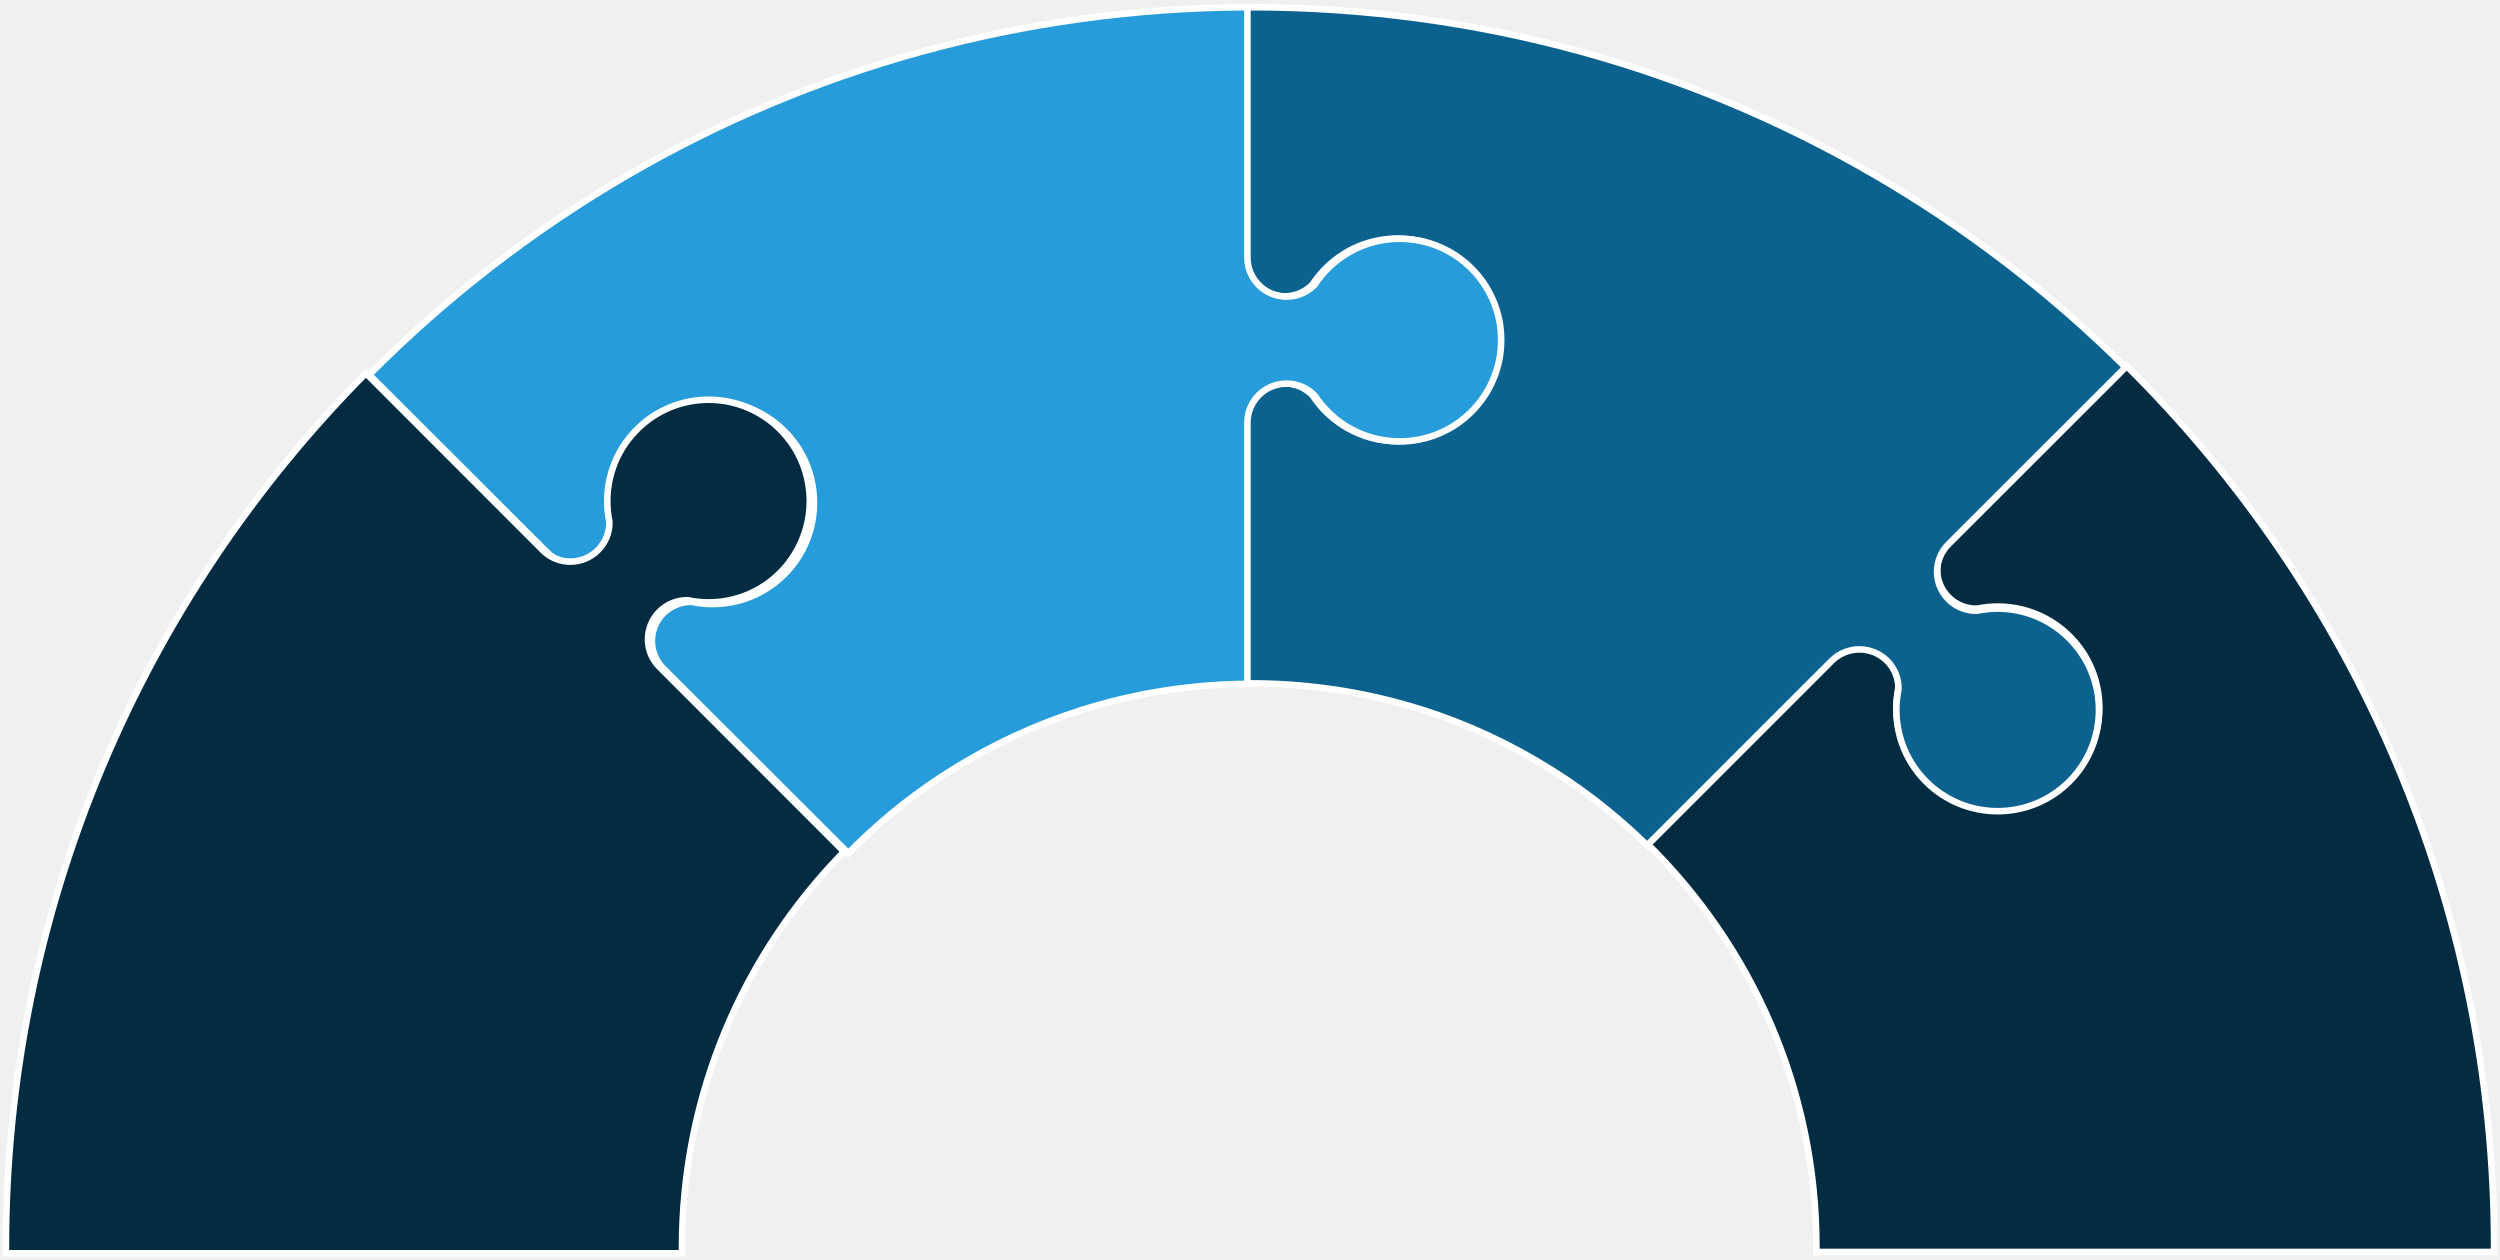
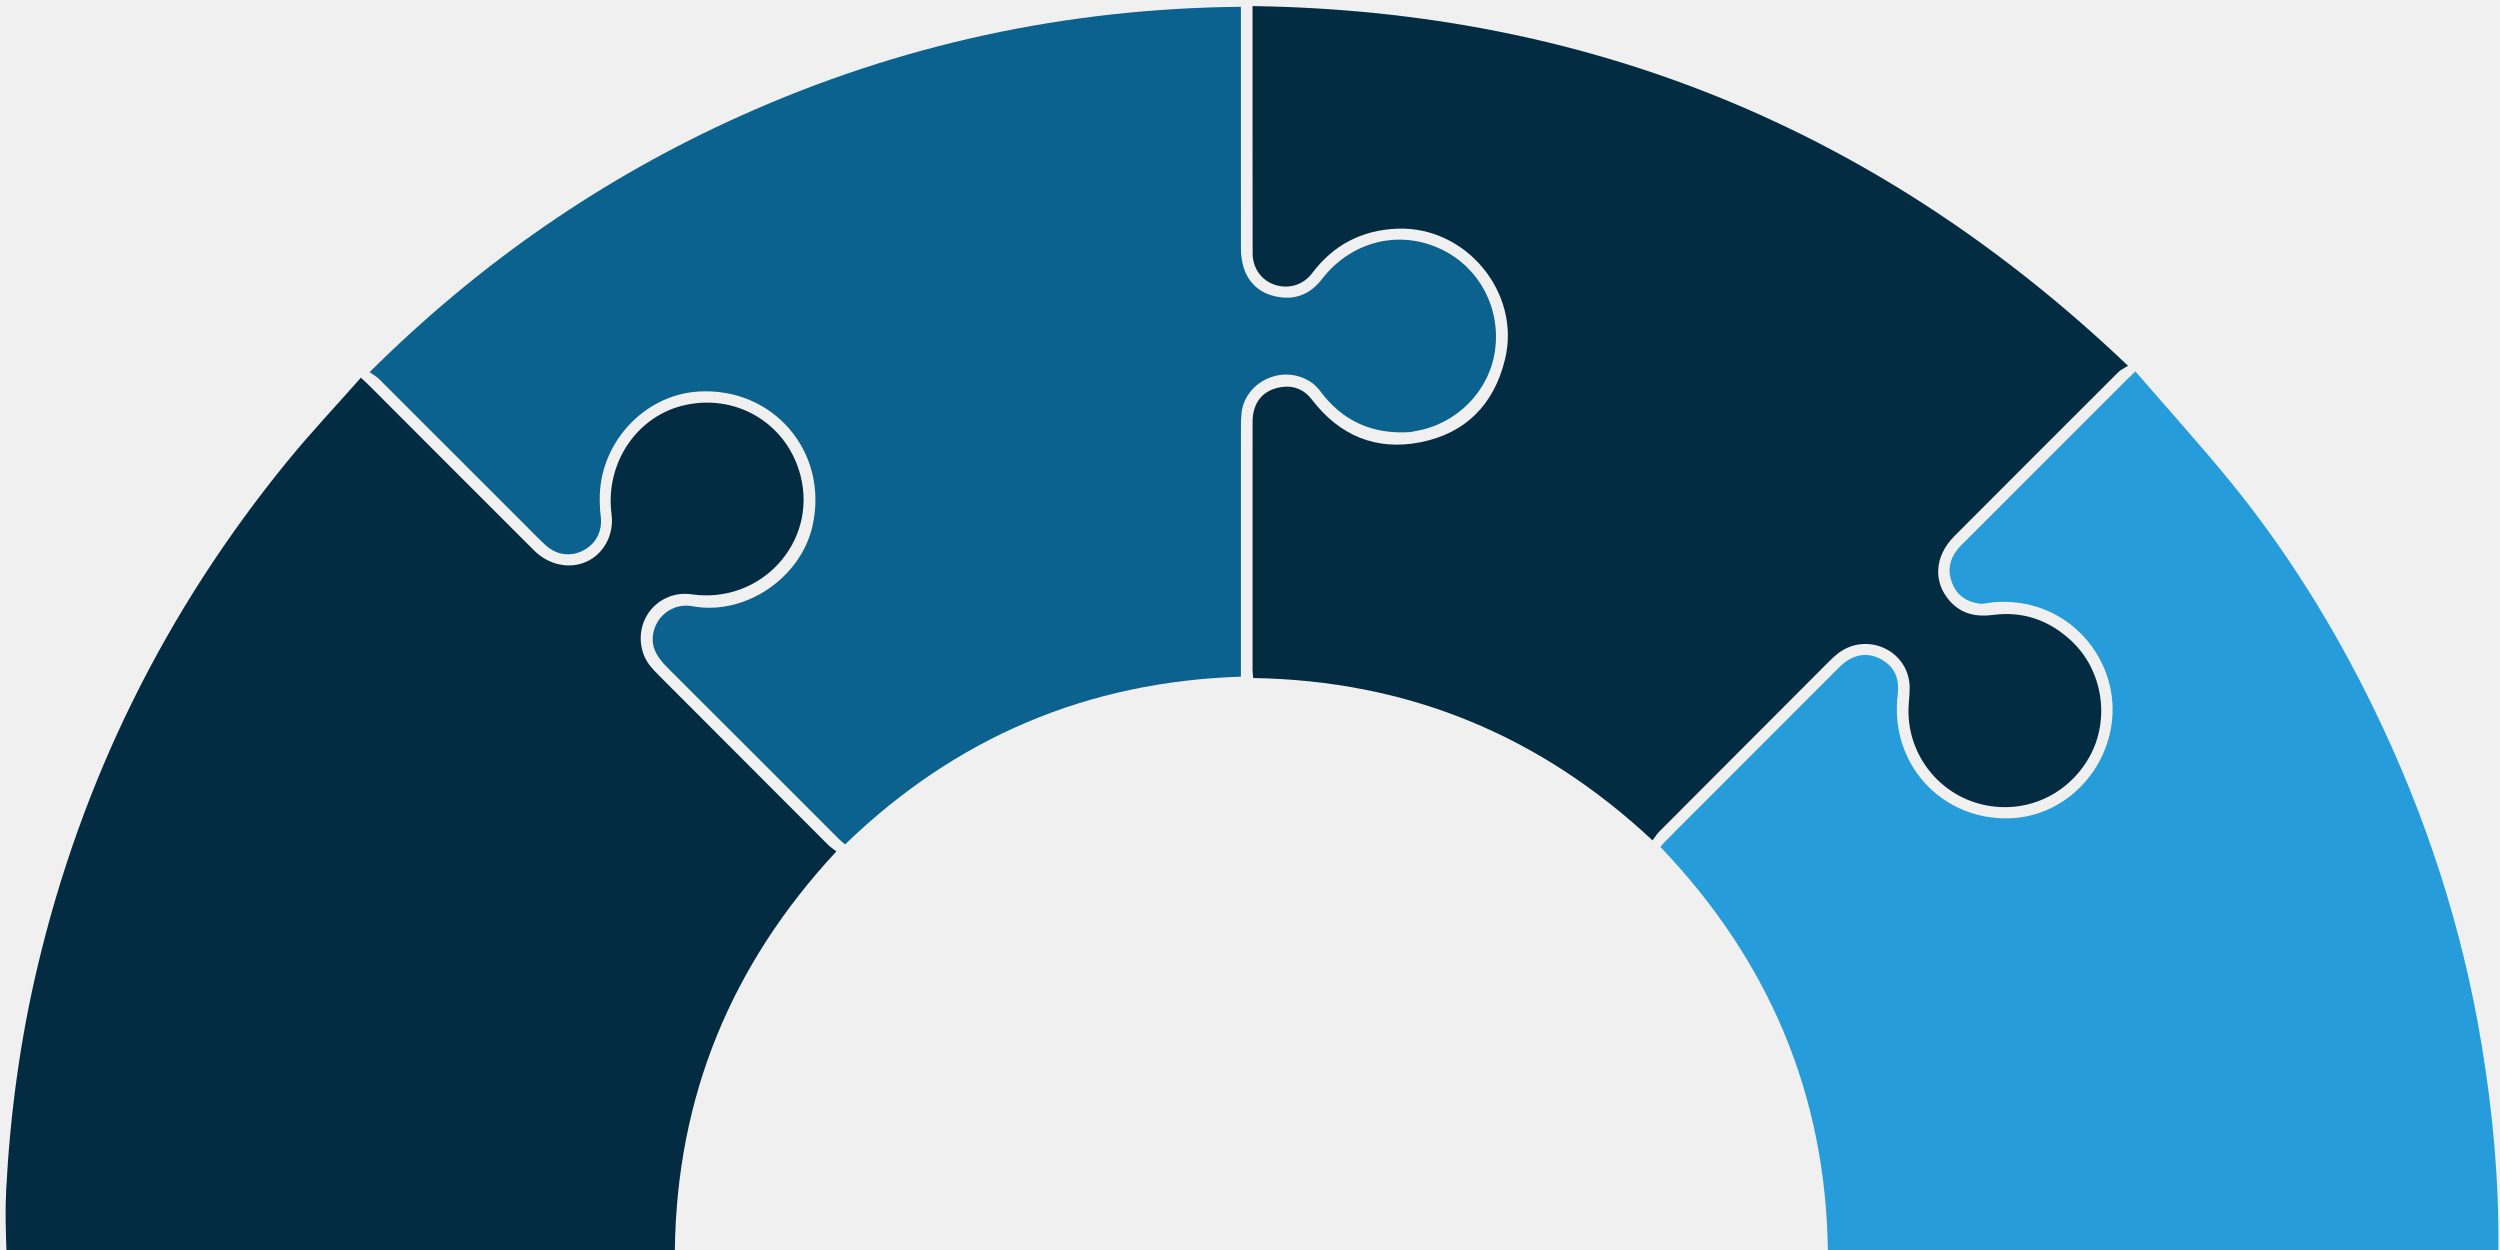
- <svg xmlns="http://www.w3.org/2000/svg" width="1906" height="960" xml:space="preserve" overflow="hidden" class="puzzle-circle">
-   <defs>
-     <clipPath id="clip0">
-       <rect x="1251" y="1096" width="1906" height="960" />
-     </clipPath>
-   </defs>
-   <g id="gPathParent" clip-path="url(#clip0)" transform="translate(-1251 -1096)">
-     <path svg-path="#032C42" id="path4" class="path" d="M3152.5 2046.6 3152.5 2050.5 2635.76 2050.5C2635.83 2049.22 2635.83 2047.88 2635.83 2046.6 2635.83 1926.09 2586.34 1817.22 2506.5 1738.92L2648.06 1597.71C2659.72 1586.64 2678.27 1586.85 2689.72 1598.27 2695.76 1604.3 2698.61 1612.25 2698.39 1620.19 2697.83 1622.67 2697.47 1625.15 2697.26 1627.64 2697.26 1627.71 2697.19 1627.71 2697.19 1627.71 2694.91 1650.05 2702.31 1673.17 2719.44 1690.26 2749.66 1720.41 2798.64 1720.41 2828.86 1690.26 2859.08 1660.12 2859.08 1611.25 2828.86 1581.11 2811.73 1564.02 2788.55 1556.57 2766.22 1558.84 2766.15 1558.91 2766.15 1558.91 2766.08 1558.91 2763.52 1559.12 2760.96 1559.55 2758.47 1560.04 2750.58 1560.33 2742.69 1557.42 2736.65 1551.39 2724.99 1539.76 2724.99 1520.96 2736.65 1509.33L2871.8 1374.5C3045.14 1546 3152.5 1783.82 3152.5 2046.6Z" stroke="#FFFFFF" stroke-opacity="1.0" stroke-width="5" stroke-miterlimit="8" fill="#032C42" fill-rule="evenodd" />
-     <path svg-path="#0C628F" id="path3" class="path" d="M2828.63 1582.67C2858.79 1612.81 2858.79 1661.69 2828.63 1691.84 2798.46 1721.99 2749.55 1721.99 2719.38 1691.84 2702.28 1674.74 2694.9 1651.62 2697.17 1629.27 2697.17 1629.27 2697.24 1629.27 2697.24 1629.2 2697.45 1626.72 2697.8 1624.23 2698.37 1621.75 2698.59 1613.81 2695.75 1605.86 2689.71 1599.83 2678.28 1588.41 2659.76 1588.2 2648.12 1599.26 2647.9 1599.41 2647.76 1599.55 2647.55 1599.76L2506.79 1740.5C2481.38 1715.6 2452.91 1693.75 2421.97 1675.73 2358.15 1638.35 2283.76 1617 2204.48 1617 2203.13 1617 2201.85 1617 2200.5 1617.07L2200.5 1418.02C2200.5 1401.63 2213.84 1388.3 2230.31 1388.3 2238.83 1388.3 2246.5 1391.85 2251.96 1397.66 2253.31 1399.79 2254.8 1401.78 2256.36 1403.69 2256.43 1403.76 2256.43 1403.83 2256.43 1403.83 2270.63 1421.21 2292.21 1432.35 2316.41 1432.35 2359.15 1432.35 2393.71 1397.73 2393.71 1355.1 2393.71 1312.47 2359.15 1277.92 2316.41 1277.92 2292.21 1277.92 2270.63 1289.06 2256.43 1306.44 2256.43 1306.51 2256.43 1306.51 2256.36 1306.58 2254.73 1308.49 2253.24 1310.62 2251.82 1312.75 2246.43 1318.43 2238.83 1321.97 2230.31 1321.97 2213.84 1321.97 2200.5 1308.71 2200.5 1292.25L2200.5 1101.5 2204.48 1101.5C2377.74 1101.5 2540.15 1148.03 2679.85 1229.19 2749.98 1269.9 2814.36 1319.35 2871.5 1376.03L2736.56 1510.88C2724.92 1522.51 2724.92 1541.31 2736.56 1552.94 2742.6 1558.97 2750.47 1561.88 2758.35 1561.6 2760.84 1561.1 2763.39 1560.67 2765.95 1560.46 2766.02 1560.46 2766.02 1560.46 2766.09 1560.39 2788.38 1558.12 2811.52 1565.57 2828.63 1582.67Z" stroke="#FFFFFF" stroke-opacity="1" stroke-width="5" stroke-miterlimit="8" fill="#0C628F" fill-rule="evenodd" />
-     <path svg-path="#279CDB" id="path2" class="path" d="M2395.5 1355.26C2395.5 1397.92 2360.89 1432.55 2318.1 1432.55 2293.86 1432.55 2272.25 1421.41 2258.04 1404.02 2258.04 1404.02 2258.04 1403.95 2257.97 1403.88 2256.4 1401.96 2254.91 1399.97 2253.56 1397.84 2248.09 1392.02 2240.41 1388.47 2231.88 1388.47 2215.4 1388.47 2202.03 1401.82 2202.03 1418.22L2202.03 1617.39C2124.13 1618.03 2051.07 1639.32 1988.24 1676.09 1954.9 1695.47 1924.48 1719.24 1897.76 1746.5L1756.74 1605.68C1745.09 1594.11 1745.09 1575.22 1756.74 1563.58 1762.79 1557.55 1770.82 1554.64 1778.71 1554.85 1781.19 1555.49 1783.68 1555.85 1786.17 1556.06 1786.24 1556.06 1786.31 1556.13 1786.31 1556.13 1788.8 1556.42 1791.36 1556.49 1793.85 1556.49 1795.55 1556.49 1797.19 1556.49 1798.82 1556.34 1800.88 1556.27 1802.87 1556.06 1804.93 1555.78 1806.35 1555.56 1807.7 1555.35 1809.13 1555.07 1818.86 1553.22 1828.25 1549.46 1836.85 1543.78 1838.48 1542.71 1840.12 1541.51 1841.75 1540.3 1844.24 1538.31 1846.65 1536.19 1848.93 1533.91 1850.85 1532 1852.62 1530.08 1854.26 1528.02 1856.39 1525.4 1858.38 1522.63 1860.09 1519.79 1867.76 1507.44 1871.6 1493.31 1871.6 1479.26 1871.6 1477.48 1871.53 1475.85 1871.39 1474.15L1871.39 1474.08C1871.39 1474.01 1871.39 1474.01 1871.39 1474.01L1871.39 1473.93C1870.18 1455.91 1862.72 1438.37 1848.93 1424.6 1845.3 1420.98 1841.39 1417.79 1837.34 1415.09 1807.28 1394.86 1766.2 1398.06 1739.54 1424.67 1722.41 1441.71 1715.02 1464.85 1717.3 1487.14 1717.3 1487.21 1717.3 1487.21 1717.3 1487.28 1717.58 1489.83 1717.94 1492.39 1718.51 1494.95 1718.72 1502.75 1715.8 1510.63 1709.76 1516.67 1698.39 1528.02 1680.05 1528.38 1668.4 1517.45L1532.5 1381.73C1591.14 1322.68 1657.52 1271.36 1729.95 1229.26 1868.76 1148.63 2029.96 1102.21 2202.03 1101.5L2202.03 1292.37C2202.03 1308.83 2215.4 1322.11 2231.88 1322.11 2240.41 1322.11 2248.02 1318.56 2253.42 1312.88 2254.84 1310.75 2256.33 1308.62 2257.97 1306.7 2258.04 1306.63 2258.04 1306.63 2258.04 1306.56 2272.25 1289.17 2293.86 1278.03 2318.1 1278.03 2360.89 1278.03 2395.5 1312.6 2395.5 1355.26Z" stroke="#FFFFFF" stroke-opacity="1" stroke-width="5" stroke-miterlimit="8" fill="#279CDB" fill-rule="evenodd" />
-     <path svg-path="#032C42" id="path1" class="path" d="M1770.93 2047.6C1770.93 2048.87 1770.93 2050.22 1771 2051.5L1255.5 2051.5 1255.5 2047.6C1255.5 1787.37 1360.27 1551.71 1529.96 1380.5L1665.59 1516.22C1677.22 1527.15 1695.52 1526.8 1706.87 1515.44 1712.9 1509.4 1715.81 1501.53 1715.6 1493.72 1715.03 1491.16 1714.67 1488.61 1714.39 1486.05 1714.39 1485.98 1714.39 1485.98 1714.39 1485.91 1712.12 1463.62 1719.5 1440.48 1736.59 1423.44 1763.2 1396.83 1804.2 1393.63 1834.2 1413.86 1838.25 1416.56 1842.15 1419.75 1845.77 1423.37 1859.53 1437.14 1866.98 1454.68 1868.18 1472.71L1868.18 1472.78C1868.18 1472.78 1868.18 1472.78 1868.18 1472.85L1868.18 1472.92C1868.32 1474.62 1868.4 1476.26 1868.4 1478.03 1868.4 1492.09 1864.56 1506.21 1856.9 1518.56 1855.2 1521.4 1853.21 1524.17 1851.09 1526.8 1849.45 1528.85 1847.68 1530.77 1845.77 1532.69 1843.5 1534.96 1841.08 1537.09 1838.6 1539.08 1836.97 1540.28 1835.34 1541.49 1833.71 1542.55 1825.12 1548.23 1815.76 1551.99 1806.04 1553.84 1804.62 1554.12 1803.28 1554.34 1801.86 1554.55 1799.8 1554.83 1797.81 1555.05 1795.76 1555.12 1794.12 1555.26 1792.49 1555.26 1790.79 1555.26 1788.24 1555.26 1785.75 1555.12 1783.27 1554.83 1783.27 1554.83 1783.2 1554.83 1783.13 1554.83 1780.65 1554.62 1778.16 1554.27 1775.68 1553.63 1767.81 1553.41 1759.79 1556.32 1753.76 1562.36 1742.13 1574 1742.13 1592.88 1753.76 1604.45L1894.5 1745.28C1818.1 1823.15 1770.93 1929.84 1770.93 2047.6Z" stroke="#FFFFFF" stroke-width="5" stroke-opacity="1" stroke-miterlimit="8" fill="#032C42" fill-rule="evenodd" />
-   </g>
+ <svg xmlns="http://www.w3.org/2000/svg" version="1.1" id="Layer_1" x="0px" y="0px" width="100%" viewBox="0 0 1341 670" enable-background="new 0 0 1341 670" xml:space="preserve" style="overflow: visible">
+   <path class-on-hover="slide-fwd-left" fill="#032C42" opacity="1" stroke="none" d=" M3.469,671  C3.075,660.192 2.746,649.362 3.297,638.578  C5.359,598.261 10.718,558.376 20.004,519.063  C43.817,418.247 88.63,327.745 154.075,247.518  C166.582,232.185 180.204,217.762 193.593,202.601  C195.452,204.343 196.774,205.513 198.02,206.76  C227.469,236.224 256.877,265.731 286.368,295.153  C299.33,308.084 319.225,305.243 326.214,289.252  C327.916,285.357 328.64,280.447 328.068,276.242  C324.286,248.433 341.827,222.416 368.448,217.049  C396.113,211.472 422.346,227.827 429.378,255.034  C438.644,290.89 408.113,324.199 370.944,318.785  C361.381,317.392 352.021,321.773 347.098,329.945  C342.112,338.22 342.588,349.094 348.392,356.717  C349.898,358.696 351.646,360.508 353.407,362.273  C383.65,392.593 413.908,422.899 444.192,453.177  C445.479,454.464 447.063,455.454 448.638,456.683  C392.298,517.32 363.019,587.995 361.989,670.532  C242.646,671 123.292,671 3.469,671 z" />
+   <path class-on-hover="slide-fwd-tl" fill="#0C628F" opacity="1" stroke="none" d=" M756.488,231.78  C736.015,233.131 720.033,225.822 708.036,209.625  C702.61,202.298 692.307,199.254 683.347,201.809  C673.822,204.526 666.947,212.268 665.954,221.564  C665.671,224.207 665.632,226.886 665.63,229.548  C665.611,271.876 665.617,314.205 665.617,356.533  C665.617,358.509 665.617,360.484 665.617,362.968  C583.173,365.629 512.575,395.607 453.308,452.937  C452.359,452.134 451.32,451.376 450.421,450.478  C419.659,419.729 388.939,388.938 358.133,358.233  C352.256,352.376 348.196,346.133 351.002,337.392  C353.775,328.757 362.48,323.507 371.365,325.172  C399.424,330.431 429.625,310.164 435.885,281.873  C444.616,242.416 414.69,207.44 374.421,210.039  C345.016,211.937 321.203,238.211 321.702,268.244  C321.749,271.072 321.839,273.919 322.21,276.718  C323.251,284.577 319.955,291.423 313.163,295.116  C306.433,298.775 298.715,297.905 292.832,292.586  C289.376,289.461 286.143,286.087 282.845,282.789  C256.332,256.276 229.835,229.746 203.291,203.263  C202.007,201.982 200.325,201.1 198.248,199.618  C257.099,141.154 323.049,95.465 397.454,62.048  C482.552,23.828 571.78,4.538 665.617,3.64  C665.617,6.268 665.617,8.232 665.617,10.196  C665.617,51.191 665.587,92.187 665.633,133.182  C665.65,148.117 673.254,157.679 686.85,159.458  C695.995,160.655 703.344,157.129 709.027,149.781  C724.89,129.265 750.761,122.899 773.327,133.82  C793.765,143.711 805.211,165.599 801.865,188.393  C798.695,209.986 781.265,227.546 759.378,231.206  C758.558,231.343 757.749,231.548 756.488,231.78 z" />
+   <path class-on-hover="slide-fwd-tr" fill="#032C42" opacity="1" stroke="none" d=" M671.855,14.02  C671.855,10.399 671.855,7.275 671.855,3.258  C853.569,5.915 1009.159,70.144 1141.461,196.208  C1139.356,197.559 1137.573,198.311 1136.304,199.578  C1106.929,228.883 1077.587,258.221 1048.291,287.606  C1037.668,298.262 1036.757,312.224 1045.944,322.471  C1052.197,329.445 1060.179,331.024 1069.146,329.847  C1085.193,327.741 1099.079,332.675 1110.854,343.544  C1128.049,359.413 1132.105,386.071 1120.586,406.317  C1108.517,427.528 1084.441,437.524 1061.172,430.983  C1038.476,424.603 1022.9,403.259 1023.736,379.694  C1023.906,374.898 1024.792,369.986 1024.07,365.325  C1021.374,347.897 1000.999,339.637 986.668,349.939  C984.518,351.485 982.566,353.344 980.688,355.224  C950.415,385.515 920.162,415.828 889.938,446.169  C888.654,447.457 887.693,449.066 886.395,450.77  C825.711,394.015 754.714,365.046 672.204,363.693  C672.082,362.153 671.87,360.724 671.869,359.295  C671.852,314.969 671.829,270.643 671.877,226.317  C671.889,215.815 677.492,209.073 687.448,207.603  C694.073,206.626 699.618,209.014 703.666,214.304  C718.521,233.719 738.189,241.936 762.006,237.211  C786.3,232.39 801.435,216.853 807.297,192.734  C815.997,156.931 786.235,121.138 749.376,122.669  C730.342,123.459 715.249,131.393 703.826,146.553  C699.07,152.865 691.242,155.234 683.777,152.758  C676.72,150.417 671.928,143.928 671.913,135.995  C671.836,95.502 671.864,55.009 671.855,14.02 z" />
+   <path style="zoom:1.5" class-on-hover="slide-fwd-right" fill="#279CDB" opacity="1" stroke="none" d=" M980.469,671  C979.399,586.848 948.677,515.088 890.657,454.314  C891.536,453.283 892.318,452.23 893.234,451.312  C924.32,420.176 955.399,389.034 986.529,357.943  C994.287,350.195 1003.149,349.243 1011.256,355.072  C1017.386,359.48 1018.784,365.691 1017.924,372.765  C1013.469,409.38 1041.168,439.972 1077.837,438.951  C1107.687,438.119 1132.026,412.785 1133.171,382.634  C1134.378,350.828 1107.653,319.958 1069.314,323.029  C1066.843,323.227 1064.328,324.092 1061.935,323.804  C1055.207,322.994 1049.959,319.594 1047.292,313.208  C1044.585,306.727 1045.468,300.486 1049.829,294.89  C1050.951,293.452 1052.29,292.176 1053.584,290.881  C1082.683,261.765 1111.788,232.656 1140.897,203.55  C1142.054,202.394 1143.263,201.289 1145.426,199.228  C1162.586,219.084 1180.038,238.336 1196.431,258.451  C1226.968,295.921 1252.294,336.844 1273.405,380.272  C1301.211,437.474 1320.722,497.412 1331.126,560.257  C1337.148,596.633 1340.529,633.198 1340.11,670.542  C1220.312,671 1100.625,671 980.469,671 z" />
</svg>
